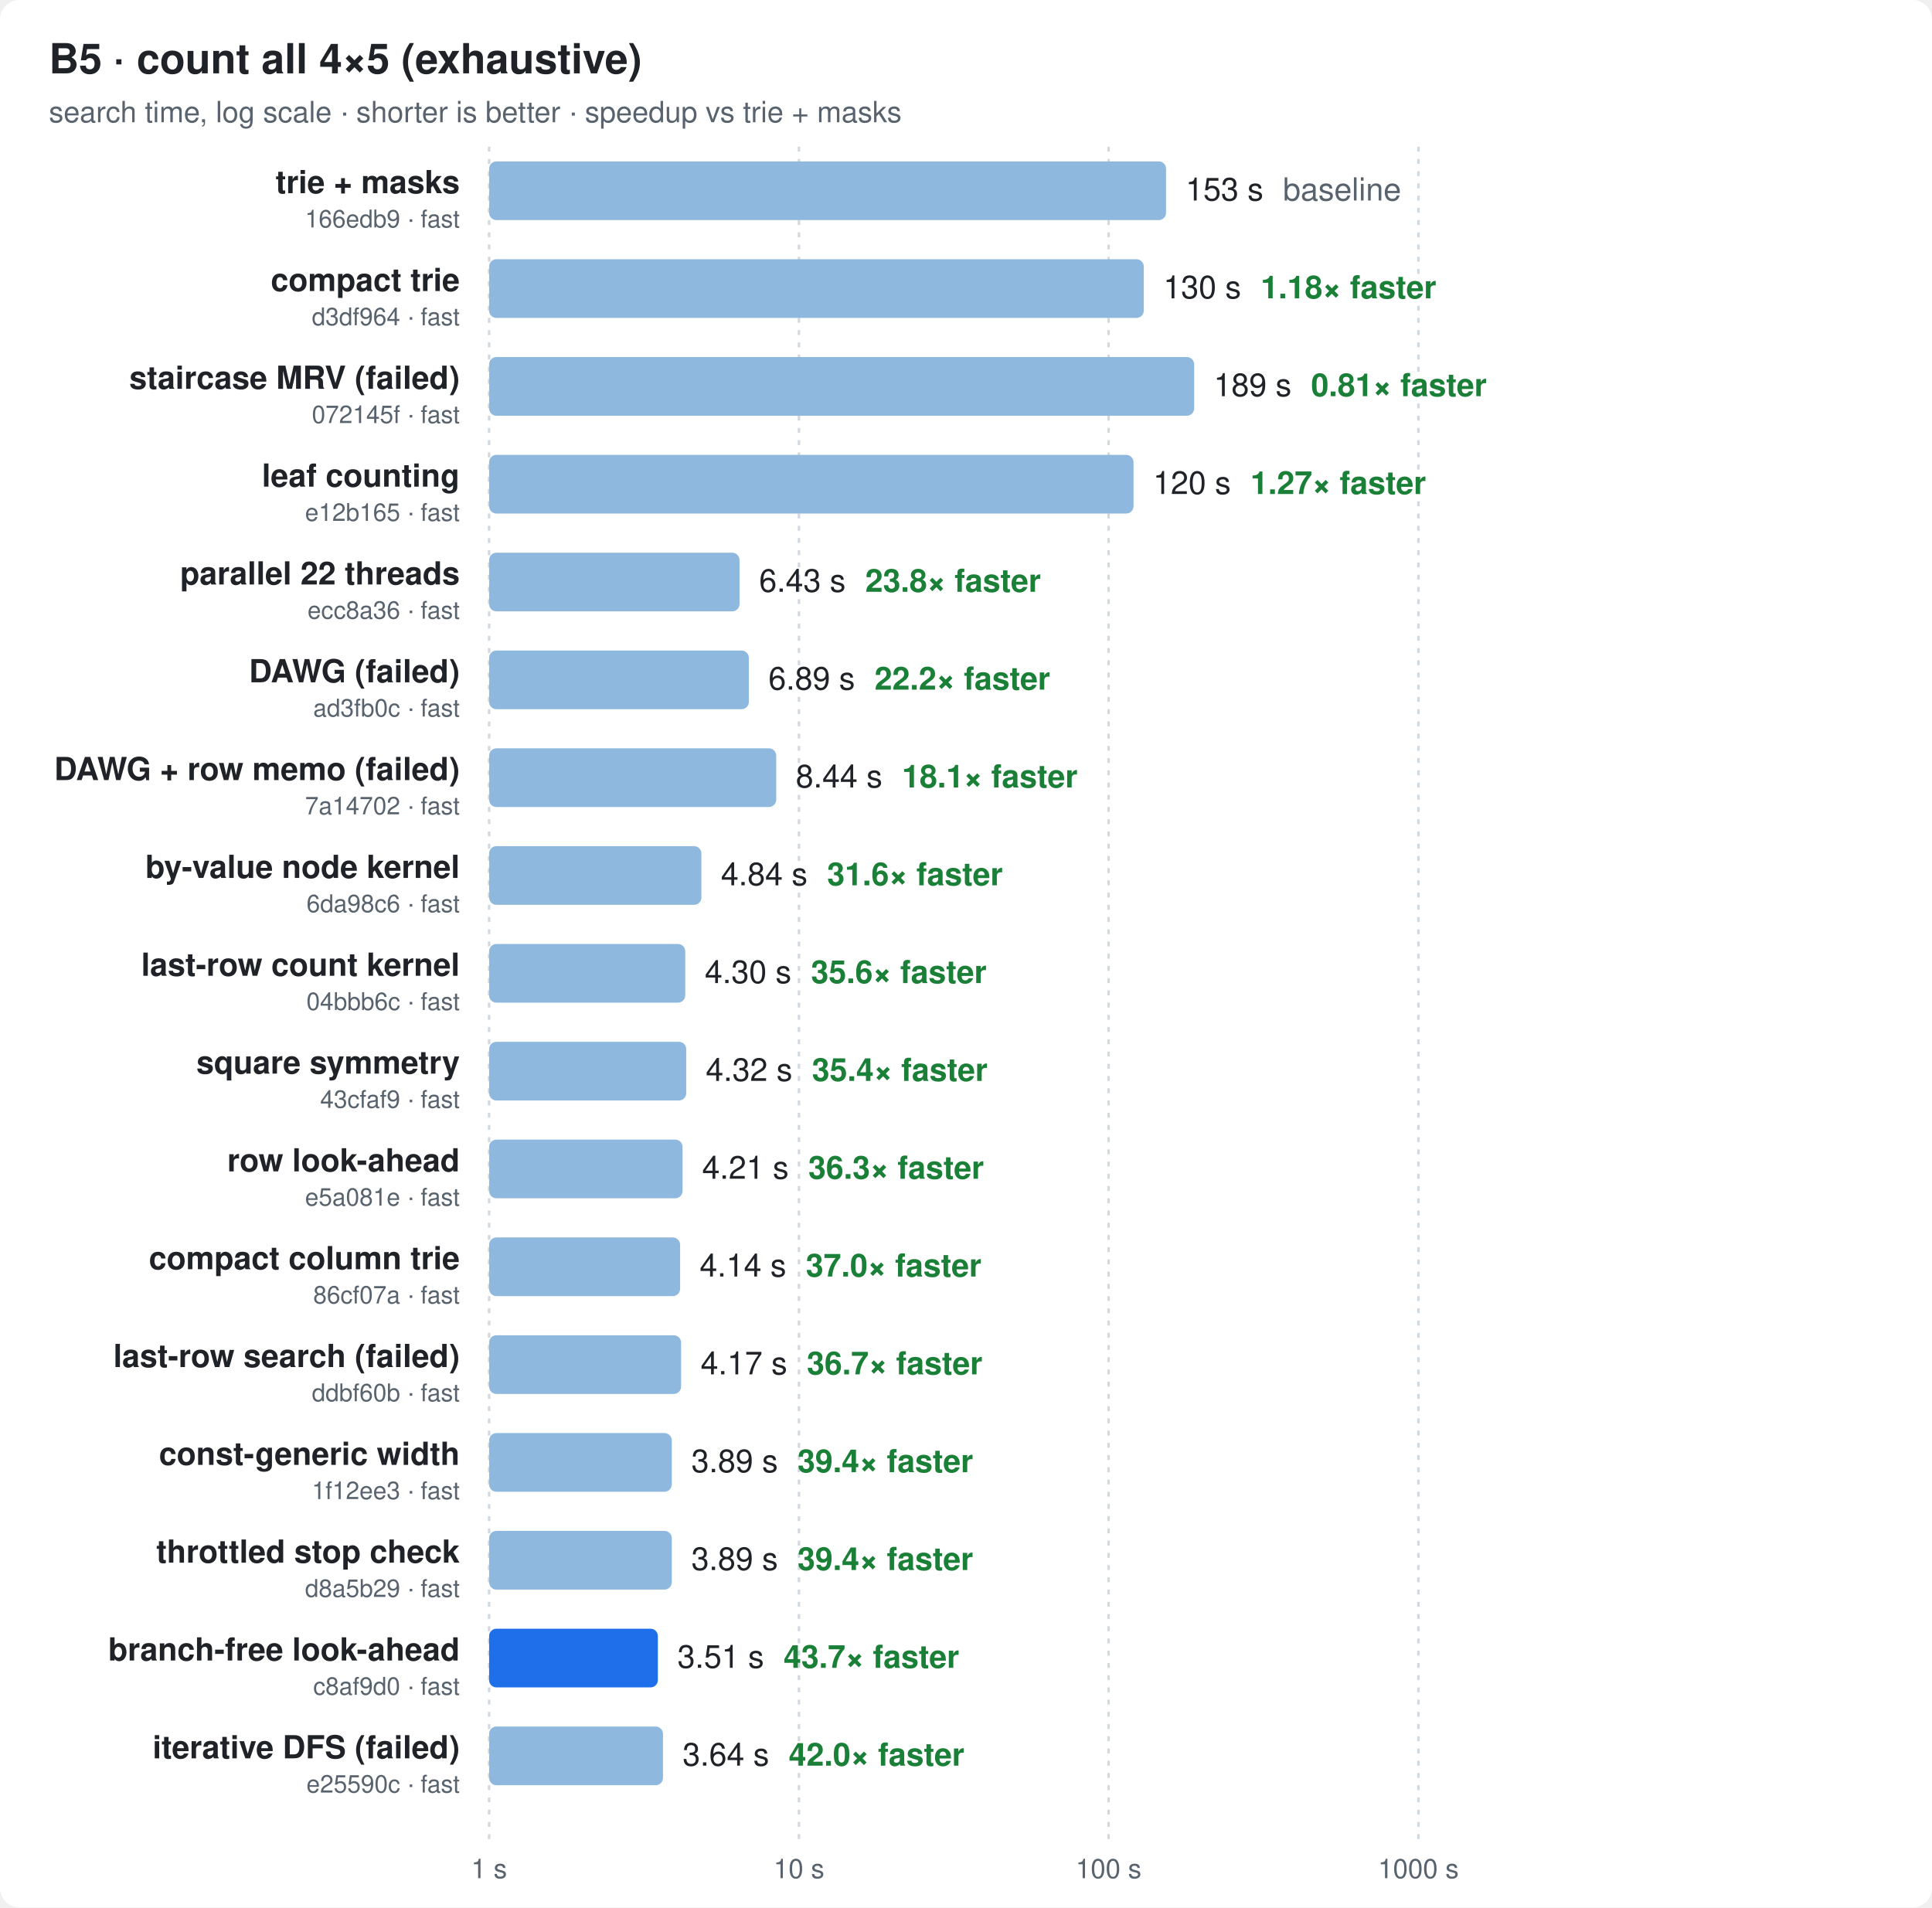
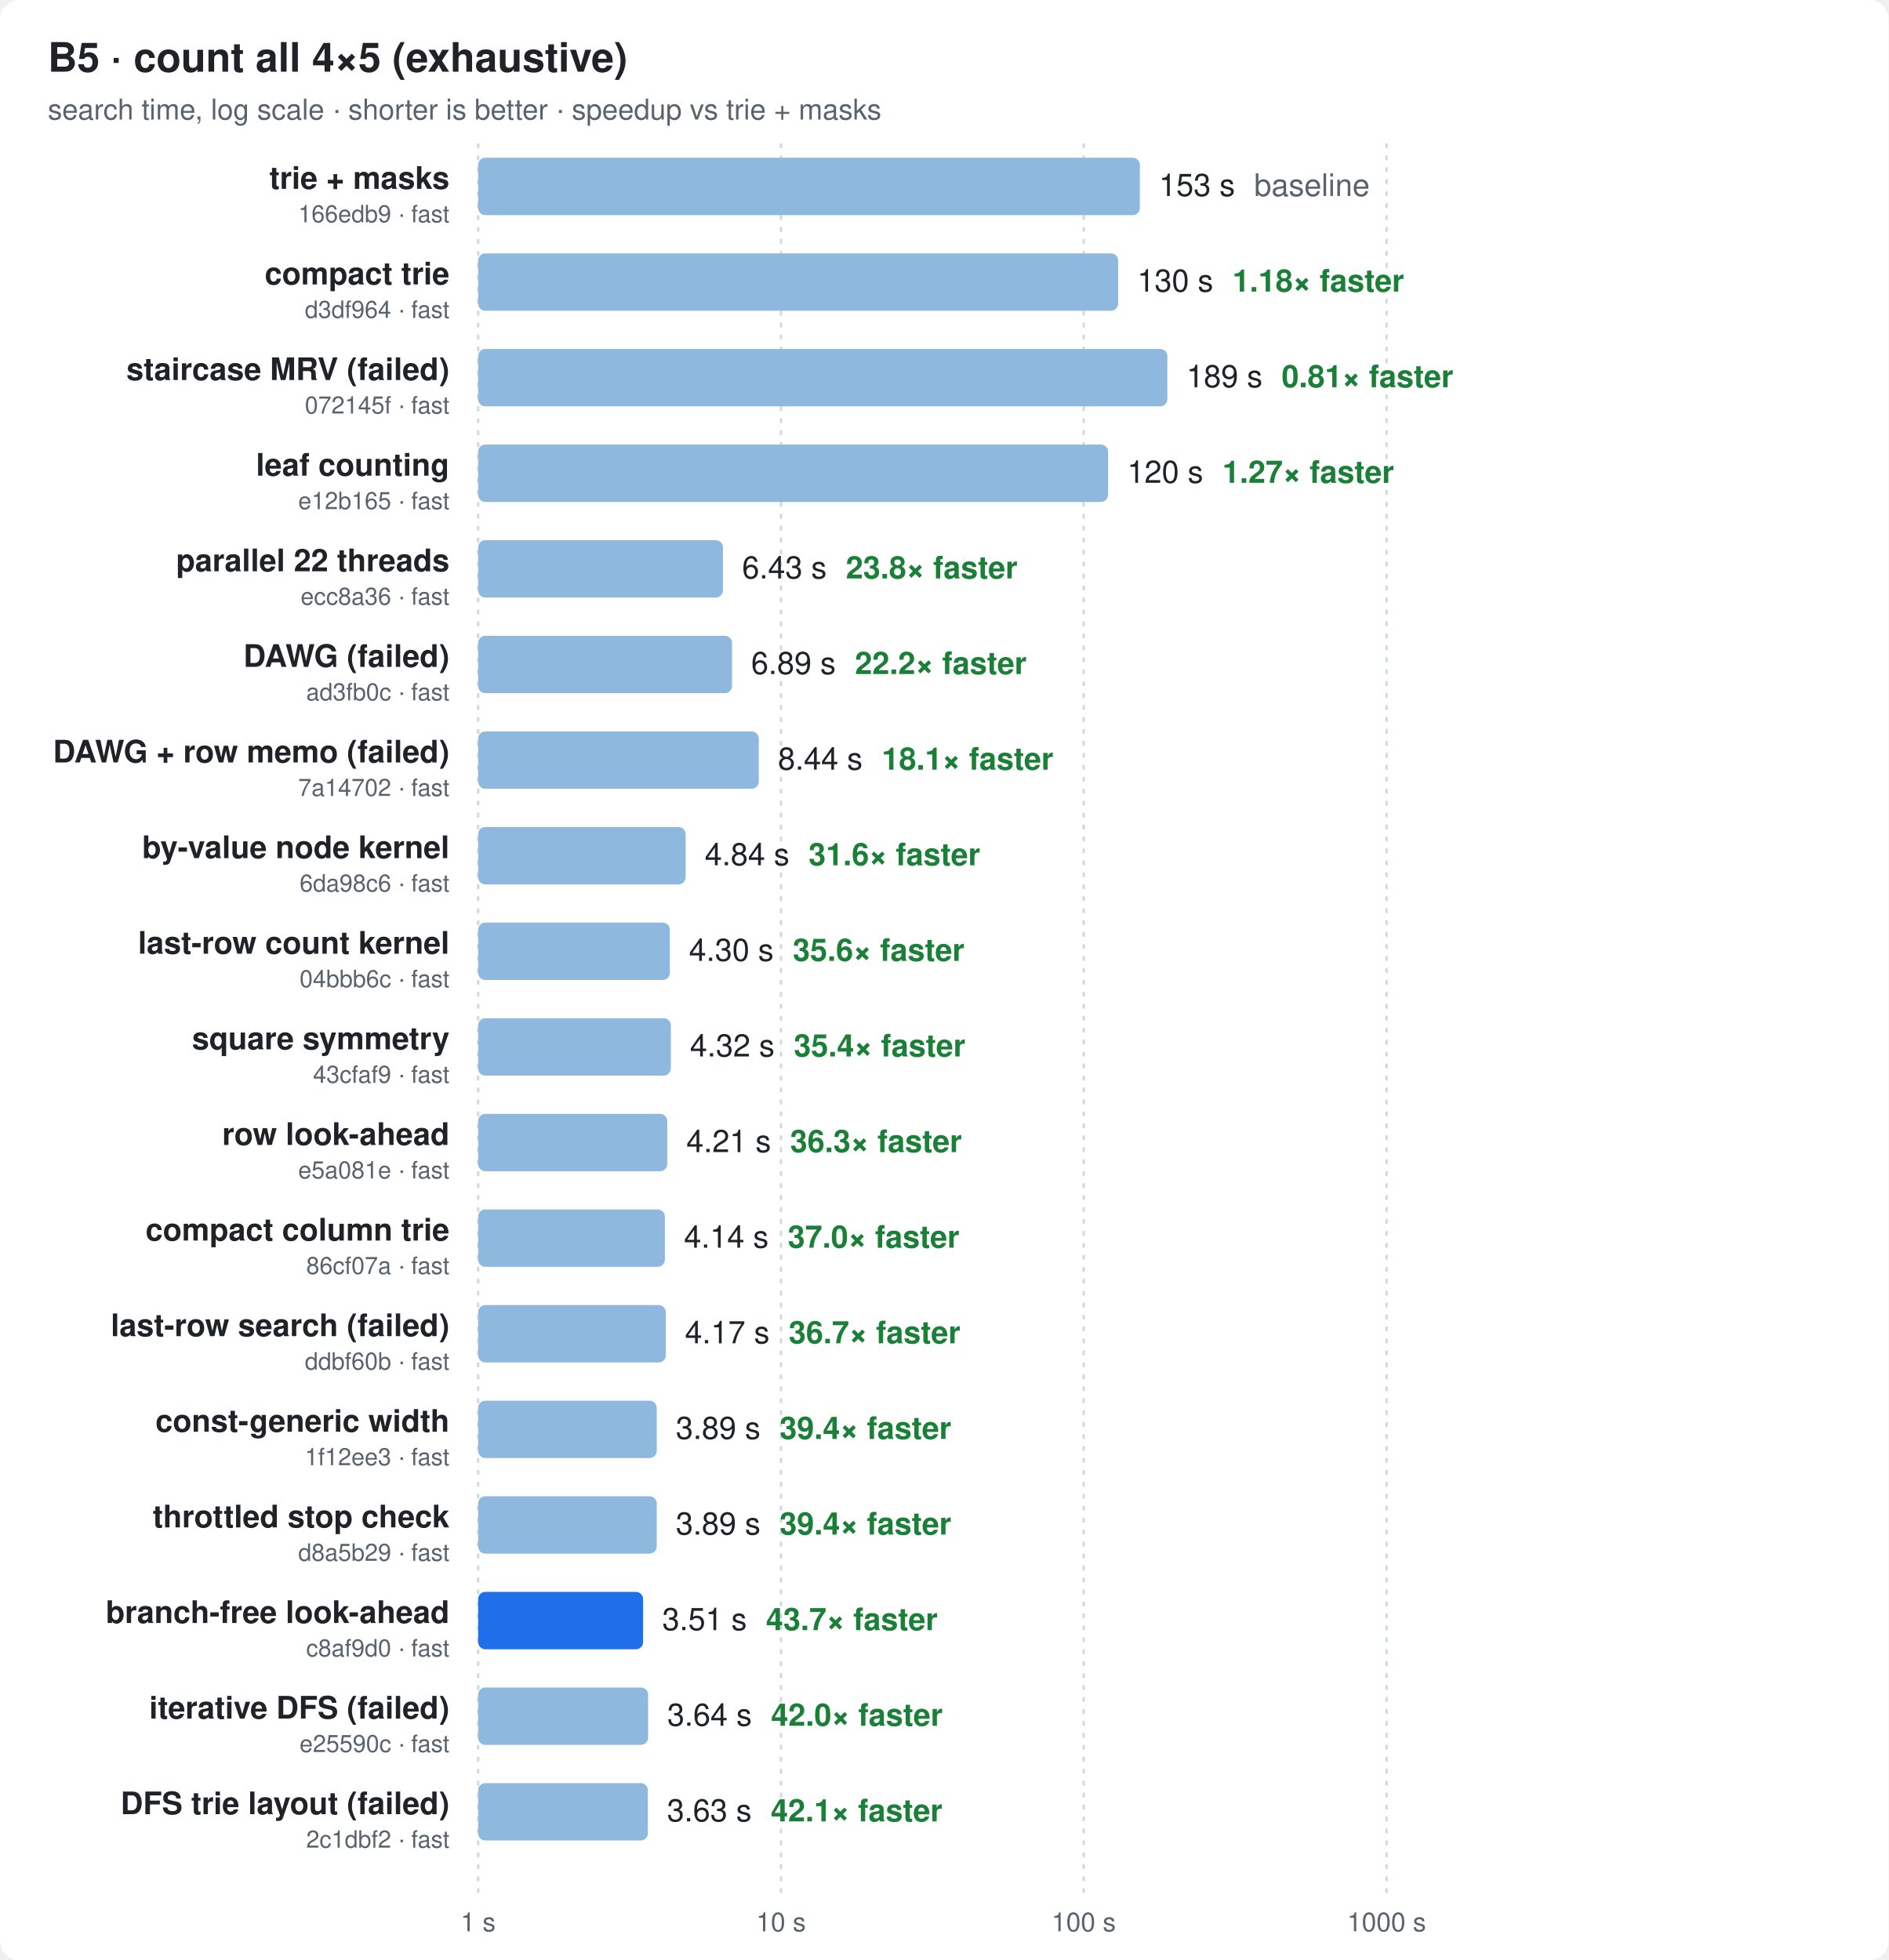
- <svg xmlns="http://www.w3.org/2000/svg" width="790" height="780" viewBox="0 0 790 780" font-family="ui-sans-serif,-apple-system,Segoe UI,Helvetica,Arial,sans-serif">
+ <svg xmlns="http://www.w3.org/2000/svg" width="790" height="820" viewBox="0 0 790 820" font-family="ui-sans-serif,-apple-system,Segoe UI,Helvetica,Arial,sans-serif">
  <style>
  .bg{fill:#ffffff} .t{fill:#1f2328} .m{fill:#59636e} .g{stroke:#d1d9e0}
  .bar{fill:#8fb8de} .best{fill:#1f6feb} .x{fill:#1a7f37;font-weight:600}
  @media (prefers-color-scheme: dark){
    .bg{fill:#0d1117} .t{fill:#e6edf3} .m{fill:#9198a1} .g{stroke:#30363d}
    .bar{fill:#2f5f8f} .best{fill:#4493f8} .x{fill:#3fb950}
  }
</style>
-   <rect class="bg" width="790" height="780" rx="8" />
+   <rect class="bg" width="790" height="820" rx="8" />
  <text class="t" x="20" y="30" font-size="17" font-weight="700">B5 · count all 4×5 (exhaustive)</text>
  <text class="m" x="20" y="50" font-size="12">search time, log scale · shorter is better · speedup vs trie + masks</text>
-   <line class="g" x1="200.0" x2="200.0" y1="60" y2="752" stroke-dasharray="2 3" />
-   <text class="m" x="200.0" y="768" font-size="11" text-anchor="middle">1 s</text>
-   <line class="g" x1="326.7" x2="326.7" y1="60" y2="752" stroke-dasharray="2 3" />
-   <text class="m" x="326.7" y="768" font-size="11" text-anchor="middle">10 s</text>
-   <line class="g" x1="453.3" x2="453.3" y1="60" y2="752" stroke-dasharray="2 3" />
-   <text class="m" x="453.3" y="768" font-size="11" text-anchor="middle">100 s</text>
-   <line class="g" x1="580.0" x2="580.0" y1="60" y2="752" stroke-dasharray="2 3" />
-   <text class="m" x="580.0" y="768" font-size="11" text-anchor="middle">1000 s</text>
+   <line class="g" x1="200.0" x2="200.0" y1="60" y2="792" stroke-dasharray="2 3" />
+   <text class="m" x="200.0" y="808" font-size="11" text-anchor="middle">1 s</text>
+   <line class="g" x1="326.7" x2="326.7" y1="60" y2="792" stroke-dasharray="2 3" />
+   <text class="m" x="326.7" y="808" font-size="11" text-anchor="middle">10 s</text>
+   <line class="g" x1="453.3" x2="453.3" y1="60" y2="792" stroke-dasharray="2 3" />
+   <text class="m" x="453.3" y="808" font-size="11" text-anchor="middle">100 s</text>
+   <line class="g" x1="580.0" x2="580.0" y1="60" y2="792" stroke-dasharray="2 3" />
+   <text class="m" x="580.0" y="808" font-size="11" text-anchor="middle">1000 s</text>
  <text class="t" x="188" y="79.0" font-size="13" font-weight="600" text-anchor="end">trie + masks</text>
  <text class="m" x="188" y="93.0" font-size="10" text-anchor="end">166edb9 · fast</text>
  <rect class="bar" x="200" y="66" width="276.8" height="24" rx="3" />
  <text class="t" x="484.8" y="82.0" font-size="13">153 s<tspan class="m" dx="8">baseline</tspan>
  </text>
  <text class="t" x="188" y="119.0" font-size="13" font-weight="600" text-anchor="end">compact trie</text>
  <text class="m" x="188" y="133.0" font-size="10" text-anchor="end">d3df964 · fast</text>
  <rect class="bar" x="200" y="106" width="267.7" height="24" rx="3" />
  <text class="t" x="475.7" y="122.0" font-size="13">130 s<tspan class="x" dx="8">1.18× faster</tspan>
  </text>
  <text class="t" x="188" y="159.0" font-size="13" font-weight="600" text-anchor="end">staircase MRV (failed)</text>
  <text class="m" x="188" y="173.0" font-size="10" text-anchor="end">072145f · fast</text>
  <rect class="bar" x="200" y="146" width="288.3" height="24" rx="3" />
  <text class="t" x="496.3" y="162.0" font-size="13">189 s<tspan class="x" dx="8">0.81× faster</tspan>
  </text>
  <text class="t" x="188" y="199.0" font-size="13" font-weight="600" text-anchor="end">leaf counting</text>
  <text class="m" x="188" y="213.0" font-size="10" text-anchor="end">e12b165 · fast</text>
  <rect class="bar" x="200" y="186" width="263.5" height="24" rx="3" />
  <text class="t" x="471.5" y="202.0" font-size="13">120 s<tspan class="x" dx="8">1.27× faster</tspan>
  </text>
  <text class="t" x="188" y="239.0" font-size="13" font-weight="600" text-anchor="end">parallel 22 threads</text>
  <text class="m" x="188" y="253.0" font-size="10" text-anchor="end">ecc8a36 · fast</text>
  <rect class="bar" x="200" y="226" width="102.4" height="24" rx="3" />
  <text class="t" x="310.4" y="242.0" font-size="13">6.43 s<tspan class="x" dx="8">23.8× faster</tspan>
  </text>
  <text class="t" x="188" y="279.0" font-size="13" font-weight="600" text-anchor="end">DAWG (failed)</text>
  <text class="m" x="188" y="293.0" font-size="10" text-anchor="end">ad3fb0c · fast</text>
  <rect class="bar" x="200" y="266" width="106.2" height="24" rx="3" />
  <text class="t" x="314.2" y="282.0" font-size="13">6.89 s<tspan class="x" dx="8">22.2× faster</tspan>
  </text>
  <text class="t" x="188" y="319.0" font-size="13" font-weight="600" text-anchor="end">DAWG + row memo (failed)</text>
  <text class="m" x="188" y="333.0" font-size="10" text-anchor="end">7a14702 · fast</text>
  <rect class="bar" x="200" y="306" width="117.4" height="24" rx="3" />
  <text class="t" x="325.4" y="322.0" font-size="13">8.44 s<tspan class="x" dx="8">18.1× faster</tspan>
  </text>
  <text class="t" x="188" y="359.0" font-size="13" font-weight="600" text-anchor="end">by-value node kernel</text>
  <text class="m" x="188" y="373.0" font-size="10" text-anchor="end">6da98c6 · fast</text>
  <rect class="bar" x="200" y="346" width="86.8" height="24" rx="3" />
  <text class="t" x="294.8" y="362.0" font-size="13">4.84 s<tspan class="x" dx="8">31.6× faster</tspan>
  </text>
  <text class="t" x="188" y="399.0" font-size="13" font-weight="600" text-anchor="end">last-row count kernel</text>
  <text class="m" x="188" y="413.0" font-size="10" text-anchor="end">04bbb6c · fast</text>
  <rect class="bar" x="200" y="386" width="80.2" height="24" rx="3" />
  <text class="t" x="288.2" y="402.0" font-size="13">4.30 s<tspan class="x" dx="8">35.6× faster</tspan>
  </text>
  <text class="t" x="188" y="439.0" font-size="13" font-weight="600" text-anchor="end">square symmetry</text>
  <text class="m" x="188" y="453.0" font-size="10" text-anchor="end">43cfaf9 · fast</text>
  <rect class="bar" x="200" y="426" width="80.6" height="24" rx="3" />
  <text class="t" x="288.6" y="442.0" font-size="13">4.32 s<tspan class="x" dx="8">35.4× faster</tspan>
  </text>
  <text class="t" x="188" y="479.0" font-size="13" font-weight="600" text-anchor="end">row look-ahead</text>
  <text class="m" x="188" y="493.0" font-size="10" text-anchor="end">e5a081e · fast</text>
  <rect class="bar" x="200" y="466" width="79.1" height="24" rx="3" />
  <text class="t" x="287.1" y="482.0" font-size="13">4.21 s<tspan class="x" dx="8">36.3× faster</tspan>
  </text>
  <text class="t" x="188" y="519.0" font-size="13" font-weight="600" text-anchor="end">compact column trie</text>
  <text class="m" x="188" y="533.0" font-size="10" text-anchor="end">86cf07a · fast</text>
  <rect class="bar" x="200" y="506" width="78.1" height="24" rx="3" />
  <text class="t" x="286.1" y="522.0" font-size="13">4.14 s<tspan class="x" dx="8">37.0× faster</tspan>
  </text>
  <text class="t" x="188" y="559.0" font-size="13" font-weight="600" text-anchor="end">last-row search (failed)</text>
  <text class="m" x="188" y="573.0" font-size="10" text-anchor="end">ddbf60b · fast</text>
  <rect class="bar" x="200" y="546" width="78.5" height="24" rx="3" />
  <text class="t" x="286.5" y="562.0" font-size="13">4.17 s<tspan class="x" dx="8">36.7× faster</tspan>
  </text>
  <text class="t" x="188" y="599.0" font-size="13" font-weight="600" text-anchor="end">const-generic width</text>
  <text class="m" x="188" y="613.0" font-size="10" text-anchor="end">1f12ee3 · fast</text>
  <rect class="bar" x="200" y="586" width="74.7" height="24" rx="3" />
  <text class="t" x="282.7" y="602.0" font-size="13">3.89 s<tspan class="x" dx="8">39.4× faster</tspan>
  </text>
  <text class="t" x="188" y="639.0" font-size="13" font-weight="600" text-anchor="end">throttled stop check</text>
  <text class="m" x="188" y="653.0" font-size="10" text-anchor="end">d8a5b29 · fast</text>
  <rect class="bar" x="200" y="626" width="74.7" height="24" rx="3" />
  <text class="t" x="282.7" y="642.0" font-size="13">3.89 s<tspan class="x" dx="8">39.4× faster</tspan>
  </text>
  <text class="t" x="188" y="679.0" font-size="13" font-weight="600" text-anchor="end">branch-free look-ahead</text>
  <text class="m" x="188" y="693.0" font-size="10" text-anchor="end">c8af9d0 · fast</text>
  <rect class="best" x="200" y="666" width="69.0" height="24" rx="3" />
  <text class="t" x="277.0" y="682.0" font-size="13">3.51 s<tspan class="x" dx="8">43.7× faster</tspan>
  </text>
  <text class="t" x="188" y="719.0" font-size="13" font-weight="600" text-anchor="end">iterative DFS (failed)</text>
  <text class="m" x="188" y="733.0" font-size="10" text-anchor="end">e25590c · fast</text>
  <rect class="bar" x="200" y="706" width="71.1" height="24" rx="3" />
  <text class="t" x="279.1" y="722.0" font-size="13">3.64 s<tspan class="x" dx="8">42.0× faster</tspan>
  </text>
+   <text class="t" x="188" y="759.0" font-size="13" font-weight="600" text-anchor="end">DFS trie layout (failed)</text>
+   <text class="m" x="188" y="773.0" font-size="10" text-anchor="end">2c1dbf2 · fast</text>
+   <rect class="bar" x="200" y="746" width="71.0" height="24" rx="3" />
+   <text class="t" x="279.0" y="762.0" font-size="13">3.63 s<tspan class="x" dx="8">42.1× faster</tspan>
+   </text>
</svg>
